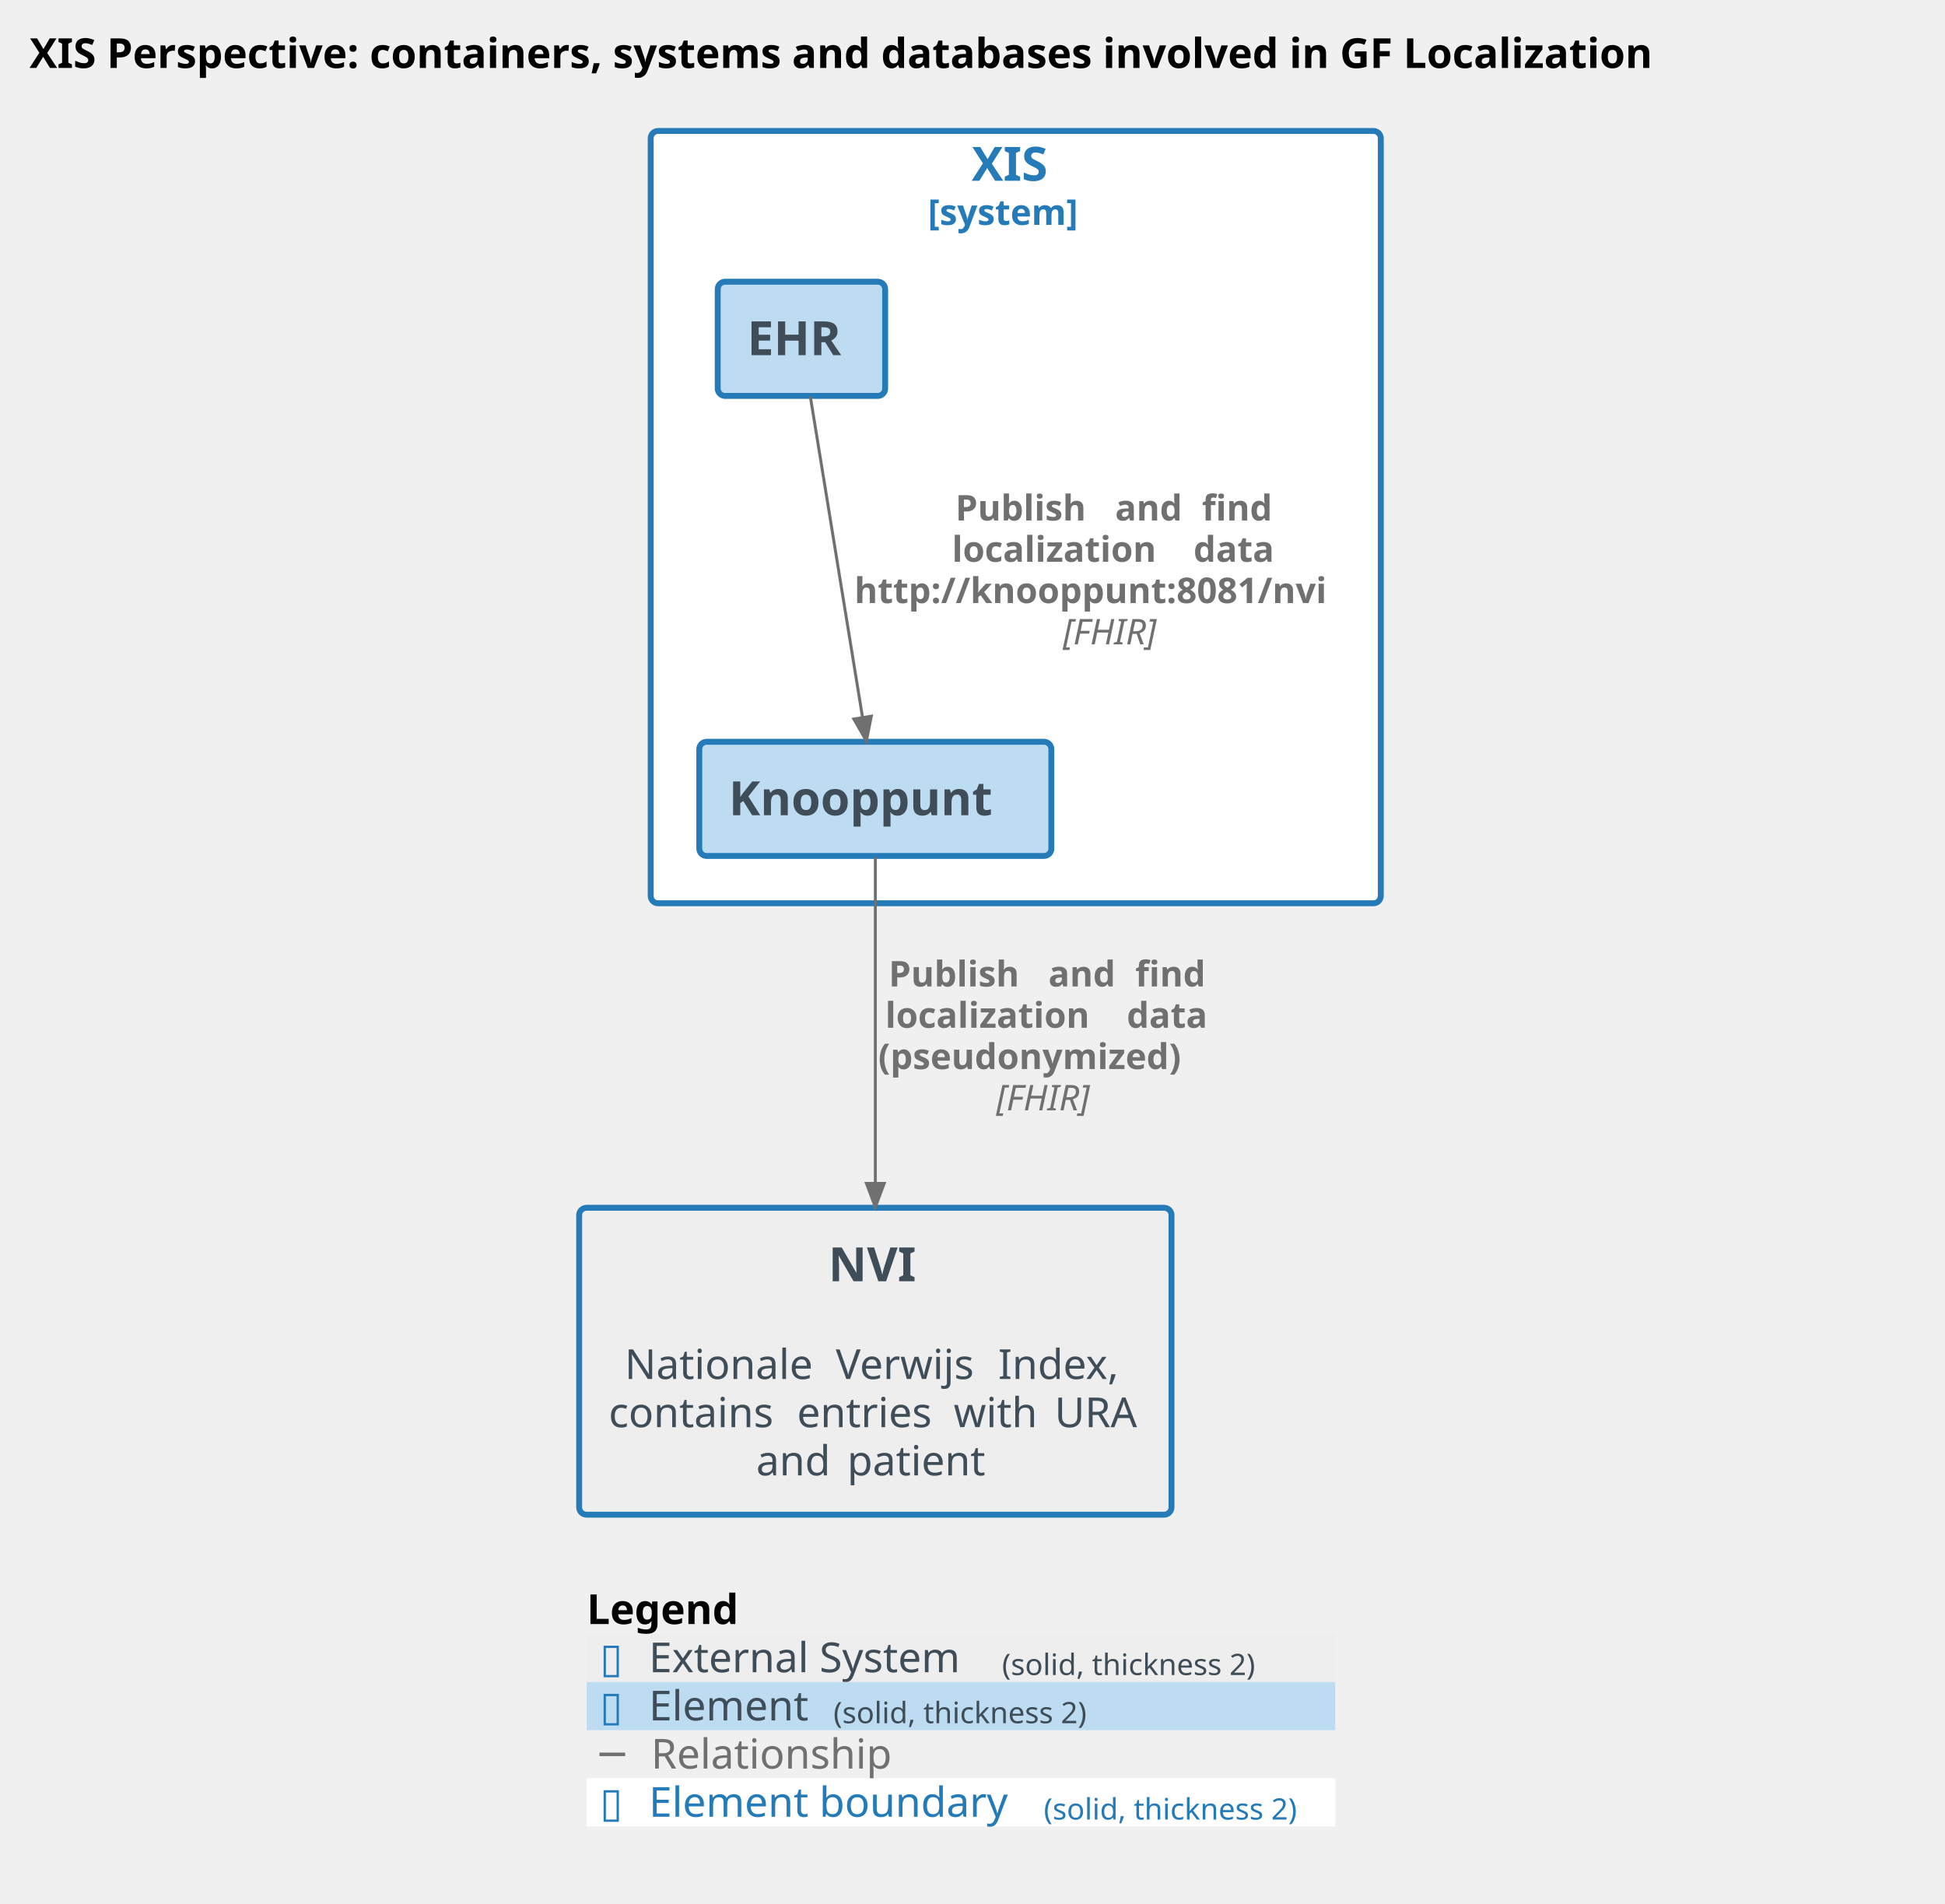
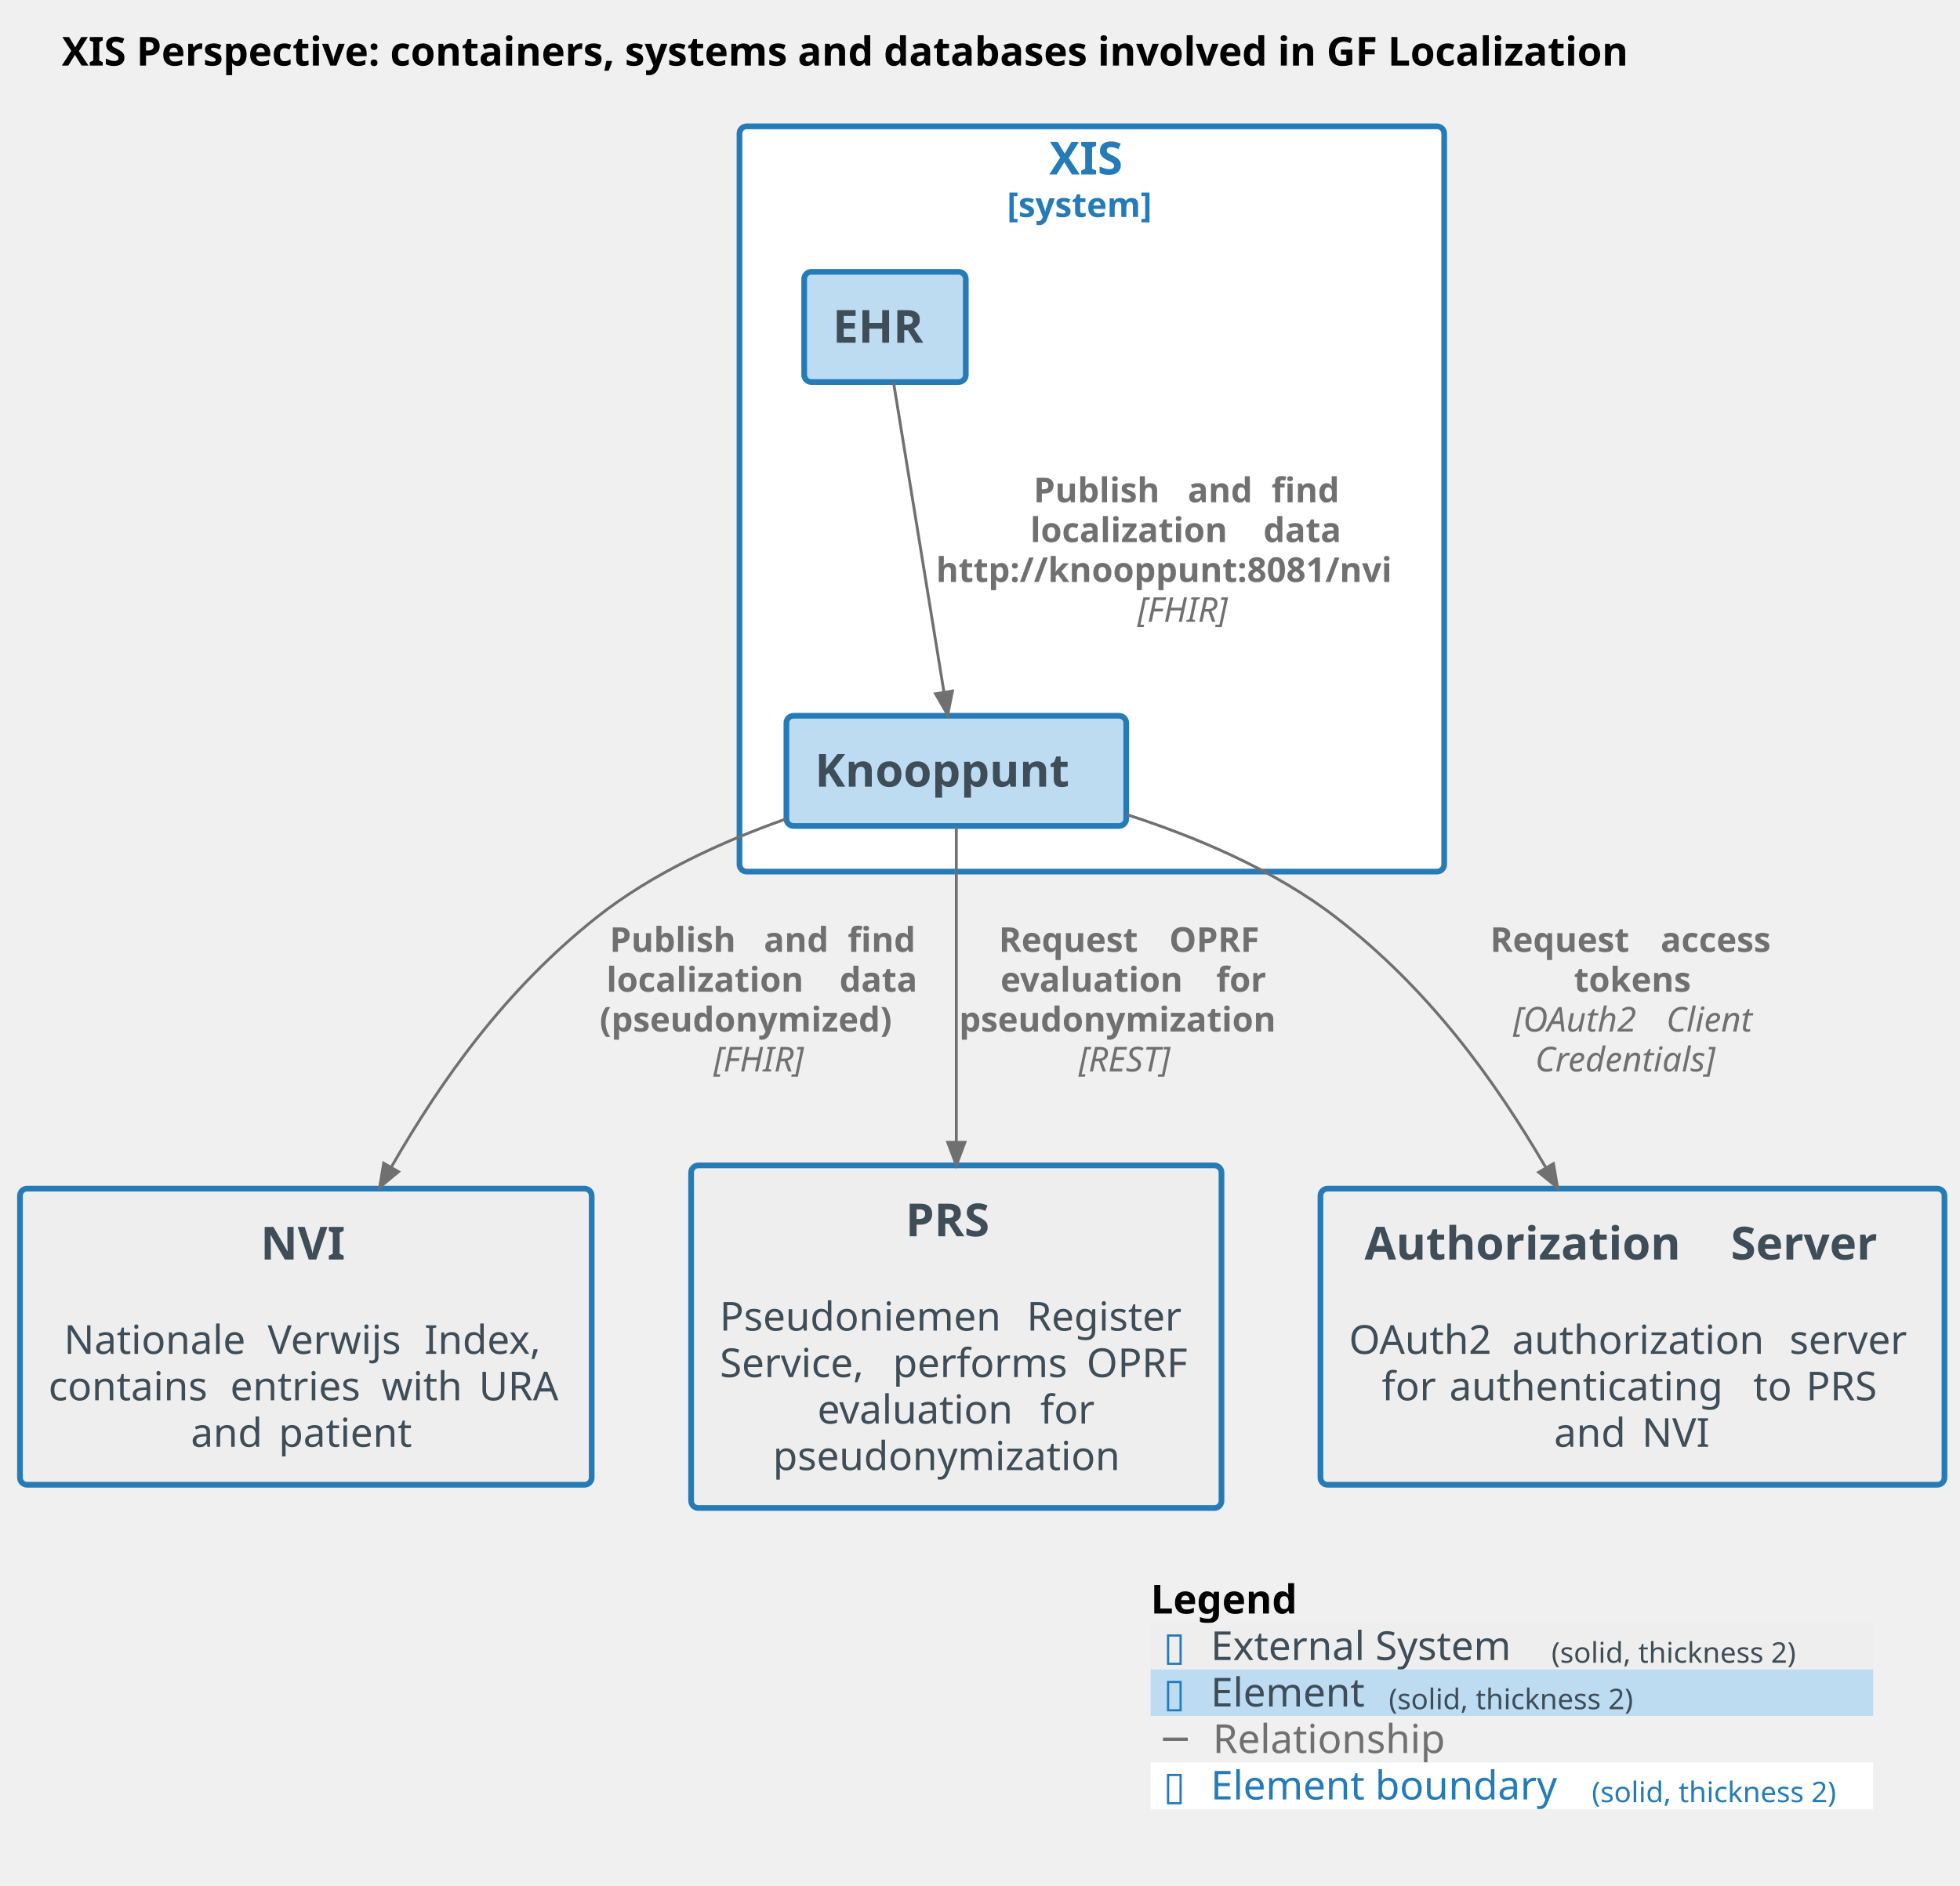
- <svg xmlns="http://www.w3.org/2000/svg" contentStyleType="text/css" data-diagram-type="DESCRIPTION" height="644px" preserveAspectRatio="none" style="width:658px;height:644px;background:#FFFFFF;" version="1.1" viewBox="0 0 658 644" width="658px" zoomAndPan="magnify">
+ <svg xmlns="http://www.w3.org/2000/svg" contentStyleType="text/css" data-diagram-type="DESCRIPTION" height="661px" preserveAspectRatio="none" style="width:687px;height:661px;background:#FFFFFF;" version="1.1" viewBox="0 0 687 661" width="687px" zoomAndPan="magnify">
  <defs />
  <g>
    <g class="title" data-source-line="2">
-       <text fill="#000000" font-family="sans-serif" font-size="14" font-weight="bold" lengthAdjust="spacing" textLength="630.212" x="10" y="22.995">XIS Perspective: containers, systems and databases involved in GF Localization</text>
+       <text fill="#000000" font-family="sans-serif" font-size="14" font-weight="bold" lengthAdjust="spacing" textLength="630.212" x="21.673" y="22.995">XIS Perspective: containers, systems and databases involved in GF Localization</text>
    </g>
-     <g class="cluster" data-entity="XIS_boundary" data-source-line="1593" data-uid="ent0003" id="cluster_XIS_boundary">
-       <rect fill="#FFFFFF" height="261.25" rx="2.5" ry="2.5" style="stroke:#257BB8;stroke-width:2;" width="247" x="220.13" y="44.297" />
-       <text fill="#257BB8" font-family="sans-serif" font-size="16" font-weight="bold" lengthAdjust="spacing" textLength="29.812" x="328.724" y="61.148">XIS</text>
-       <text fill="#257BB8" font-family="sans-serif" font-size="12" font-weight="bold" lengthAdjust="spacing" textLength="59.455" x="313.902" y="76.061">[system]</text>
+     <g class="cluster" data-entity="XIS_boundary" data-source-line="1593" data-uid="ent0005" id="cluster_XIS_boundary">
+       <rect fill="#FFFFFF" height="261.25" rx="2.5" ry="2.5" style="stroke:#257BB8;stroke-width:2;" width="247" x="259.2" y="44.297" />
+       <text fill="#257BB8" font-family="sans-serif" font-size="16" font-weight="bold" lengthAdjust="spacing" textLength="29.812" x="367.794" y="61.148">XIS</text>
+       <text fill="#257BB8" font-family="sans-serif" font-size="12" font-weight="bold" lengthAdjust="spacing" textLength="59.455" x="352.973" y="76.061">[system]</text>
    </g>
-     <g class="entity" data-entity="XIS.EHR" data-source-line="71" data-uid="ent0004" id="entity_XIS.EHR">
-       <rect fill="#BDDCF2" height="38.625" rx="2.5" ry="2.5" style="stroke:#257BB8;stroke-width:2;" width="56.641" x="242.81" y="95.297" />
-       <text fill="#3E4D57" font-family="sans-serif" font-size="16" font-weight="bold" lengthAdjust="spacing" textLength="36.641" x="252.81" y="120.148">EHR</text>
+     <g class="entity" data-entity="XIS.EHR" data-source-line="71" data-uid="ent0006" id="entity_XIS.EHR">
+       <rect fill="#BDDCF2" height="38.625" rx="2.5" ry="2.5" style="stroke:#257BB8;stroke-width:2;" width="56.641" x="281.88" y="95.297" />
+       <text fill="#3E4D57" font-family="sans-serif" font-size="16" font-weight="bold" lengthAdjust="spacing" textLength="36.641" x="291.88" y="120.148">EHR</text>
    </g>
-     <g class="entity" data-entity="XIS.Knooppunt" data-source-line="71" data-uid="ent0005" id="entity_XIS.Knooppunt">
-       <rect fill="#BDDCF2" height="38.625" rx="2.5" ry="2.5" style="stroke:#257BB8;stroke-width:2;" width="119.109" x="236.57" y="250.917" />
-       <text fill="#3E4D57" font-family="sans-serif" font-size="16" font-weight="bold" lengthAdjust="spacing" textLength="99.109" x="246.57" y="275.768">Knooppunt</text>
+     <g class="entity" data-entity="XIS.Knooppunt" data-source-line="71" data-uid="ent0007" id="entity_XIS.Knooppunt">
+       <rect fill="#BDDCF2" height="38.625" rx="2.5" ry="2.5" style="stroke:#257BB8;stroke-width:2;" width="119.109" x="275.64" y="250.927" />
+       <text fill="#3E4D57" font-family="sans-serif" font-size="16" font-weight="bold" lengthAdjust="spacing" textLength="99.109" x="285.64" y="275.778">Knooppunt</text>
    </g>
    <g class="entity" data-entity="NVI" data-source-line="197" data-uid="ent0002" id="entity_NVI">
-       <rect fill="#EEEEEE" height="103.812" rx="2.5" ry="2.5" style="stroke:#257BB8;stroke-width:2;" width="200.394" x="195.93" y="408.547" />
-       <text fill="#3E4D57" font-family="sans-serif" font-size="16" font-weight="bold" lengthAdjust="spacing" textLength="31.727" x="280.263" y="433.398">NVI</text>
-       <text fill="#3E4D57" font-family="sans-serif" font-size="14" lengthAdjust="spacing" textLength="4.45" x="293.901" y="450.167"> </text>
-       <text fill="#3E4D57" font-family="sans-serif" font-size="14" lengthAdjust="spacing" textLength="66.951" x="211.347" y="466.464">Nationale</text>
-       <text fill="#3E4D57" font-family="sans-serif" font-size="14" lengthAdjust="spacing" textLength="4.45" x="278.298" y="466.464"> </text>
-       <text fill="#3E4D57" font-family="sans-serif" font-size="14" lengthAdjust="spacing" textLength="50.47" x="282.749" y="466.464">Verwijs</text>
-       <text fill="#3E4D57" font-family="sans-serif" font-size="14" lengthAdjust="spacing" textLength="4.45" x="333.218" y="466.464"> </text>
-       <text fill="#3E4D57" font-family="sans-serif" font-size="14" lengthAdjust="spacing" textLength="43.237" x="337.669" y="466.464">Index,</text>
-       <text fill="#3E4D57" font-family="sans-serif" font-size="14" lengthAdjust="spacing" textLength="59.261" x="205.93" y="482.761">contains</text>
-       <text fill="#3E4D57" font-family="sans-serif" font-size="14" lengthAdjust="spacing" textLength="4.45" x="265.191" y="482.761"> </text>
-       <text fill="#3E4D57" font-family="sans-serif" font-size="14" lengthAdjust="spacing" textLength="48.528" x="269.641" y="482.761">entries</text>
-       <text fill="#3E4D57" font-family="sans-serif" font-size="14" lengthAdjust="spacing" textLength="4.45" x="318.169" y="482.761"> </text>
-       <text fill="#3E4D57" font-family="sans-serif" font-size="14" lengthAdjust="spacing" textLength="29.702" x="322.619" y="482.761">with</text>
-       <text fill="#3E4D57" font-family="sans-serif" font-size="14" lengthAdjust="spacing" textLength="4.45" x="352.322" y="482.761"> </text>
-       <text fill="#3E4D57" font-family="sans-serif" font-size="14" lengthAdjust="spacing" textLength="29.552" x="356.772" y="482.761">URA</text>
-       <text fill="#3E4D57" font-family="sans-serif" font-size="14" lengthAdjust="spacing" textLength="26.339" x="255.822" y="499.058">and</text>
-       <text fill="#3E4D57" font-family="sans-serif" font-size="14" lengthAdjust="spacing" textLength="4.45" x="282.161" y="499.058"> </text>
-       <text fill="#3E4D57" font-family="sans-serif" font-size="14" lengthAdjust="spacing" textLength="49.82" x="286.611" y="499.058">patient</text>
+       <rect fill="#EEEEEE" height="103.812" rx="2.5" ry="2.5" style="stroke:#257BB8;stroke-width:2;" width="200.394" x="7" y="416.697" />
+       <text fill="#3E4D57" font-family="sans-serif" font-size="16" font-weight="bold" lengthAdjust="spacing" textLength="31.727" x="91.334" y="441.548">NVI</text>
+       <text fill="#3E4D57" font-family="sans-serif" font-size="14" lengthAdjust="spacing" textLength="4.45" x="104.972" y="458.317"> </text>
+       <text fill="#3E4D57" font-family="sans-serif" font-size="14" lengthAdjust="spacing" textLength="66.951" x="22.418" y="474.614">Nationale</text>
+       <text fill="#3E4D57" font-family="sans-serif" font-size="14" lengthAdjust="spacing" textLength="4.45" x="89.369" y="474.614"> </text>
+       <text fill="#3E4D57" font-family="sans-serif" font-size="14" lengthAdjust="spacing" textLength="50.47" x="93.819" y="474.614">Verwijs</text>
+       <text fill="#3E4D57" font-family="sans-serif" font-size="14" lengthAdjust="spacing" textLength="4.45" x="144.289" y="474.614"> </text>
+       <text fill="#3E4D57" font-family="sans-serif" font-size="14" lengthAdjust="spacing" textLength="43.237" x="148.739" y="474.614">Index,</text>
+       <text fill="#3E4D57" font-family="sans-serif" font-size="14" lengthAdjust="spacing" textLength="59.261" x="17" y="490.911">contains</text>
+       <text fill="#3E4D57" font-family="sans-serif" font-size="14" lengthAdjust="spacing" textLength="4.45" x="76.261" y="490.911"> </text>
+       <text fill="#3E4D57" font-family="sans-serif" font-size="14" lengthAdjust="spacing" textLength="48.528" x="80.711" y="490.911">entries</text>
+       <text fill="#3E4D57" font-family="sans-serif" font-size="14" lengthAdjust="spacing" textLength="4.45" x="129.239" y="490.911"> </text>
+       <text fill="#3E4D57" font-family="sans-serif" font-size="14" lengthAdjust="spacing" textLength="29.702" x="133.69" y="490.911">with</text>
+       <text fill="#3E4D57" font-family="sans-serif" font-size="14" lengthAdjust="spacing" textLength="4.45" x="163.392" y="490.911"> </text>
+       <text fill="#3E4D57" font-family="sans-serif" font-size="14" lengthAdjust="spacing" textLength="29.552" x="167.842" y="490.911">URA</text>
+       <text fill="#3E4D57" font-family="sans-serif" font-size="14" lengthAdjust="spacing" textLength="26.339" x="66.892" y="507.208">and</text>
+       <text fill="#3E4D57" font-family="sans-serif" font-size="14" lengthAdjust="spacing" textLength="4.45" x="93.231" y="507.208"> </text>
+       <text fill="#3E4D57" font-family="sans-serif" font-size="14" lengthAdjust="spacing" textLength="49.82" x="97.681" y="507.208">patient</text>
    </g>
-     <g class="link" data-entity-1="XIS.EHR" data-entity-2="XIS.Knooppunt" data-source-line="1706" data-uid="lnk6" id="link_XIS.EHR_XIS.Knooppunt">
-       <path d="M274.14,134.137 C278.95,163.667 287.005,213.171 291.815,242.741" fill="none" id="XIS.EHR-to-XIS.Knooppunt" style="stroke:#707070;stroke-width:1;" />
-       <polygon fill="#707070" points="293.1,250.637,294.776,242.259,288.854,243.222,293.1,250.637" style="stroke:#707070;stroke-width:1;" />
-       <text fill="#707070" font-family="sans-serif" font-size="12" font-weight="bold" lengthAdjust="spacing" textLength="49.84" x="323.215" y="176.055">Publish</text>
-       <text fill="#707070" font-family="sans-serif" font-size="12" font-weight="bold" lengthAdjust="spacing" textLength="4.178" x="373.055" y="176.055"> </text>
-       <text fill="#707070" font-family="sans-serif" font-size="12" font-weight="bold" lengthAdjust="spacing" textLength="25.23" x="377.232" y="176.055">and</text>
-       <text fill="#707070" font-family="sans-serif" font-size="12" font-weight="bold" lengthAdjust="spacing" textLength="4.178" x="402.463" y="176.055"> </text>
-       <text fill="#707070" font-family="sans-serif" font-size="12" font-weight="bold" lengthAdjust="spacing" textLength="26.467" x="406.64" y="176.055">find</text>
-       <text fill="#707070" font-family="sans-serif" font-size="12" font-weight="bold" lengthAdjust="spacing" textLength="77.514" x="322.055" y="190.024">localization</text>
-       <text fill="#707070" font-family="sans-serif" font-size="12" font-weight="bold" lengthAdjust="spacing" textLength="4.178" x="399.568" y="190.024"> </text>
-       <text fill="#707070" font-family="sans-serif" font-size="12" font-weight="bold" lengthAdjust="spacing" textLength="30.521" x="403.746" y="190.024">data</text>
-       <text fill="#707070" font-family="sans-serif" font-size="12" font-weight="bold" lengthAdjust="spacing" textLength="178.242" x="289.04" y="203.993">http://knooppunt:8081/nvi</text>
-       <text fill="#707070" font-family="sans-serif" font-size="12" font-style="italic" lengthAdjust="spacing" textLength="37.166" x="359.578" y="217.962">[FHIR]</text>
+     <g class="entity" data-entity="PRS" data-source-line="197" data-uid="ent0003" id="entity_PRS">
+       <rect fill="#EEEEEE" height="120.109" rx="2.5" ry="2.5" style="stroke:#257BB8;stroke-width:2;" width="185.894" x="242.25" y="408.547" />
+       <text fill="#3E4D57" font-family="sans-serif" font-size="16" font-weight="bold" lengthAdjust="spacing" textLength="35.57" x="317.412" y="433.398">PRS</text>
+       <text fill="#3E4D57" font-family="sans-serif" font-size="14" lengthAdjust="spacing" textLength="4.45" x="332.972" y="450.167"> </text>
+       <text fill="#3E4D57" font-family="sans-serif" font-size="14" lengthAdjust="spacing" textLength="103.175" x="252.25" y="466.464">Pseudoniemen</text>
+       <text fill="#3E4D57" font-family="sans-serif" font-size="14" lengthAdjust="spacing" textLength="4.45" x="355.425" y="466.464"> </text>
+       <text fill="#3E4D57" font-family="sans-serif" font-size="14" lengthAdjust="spacing" textLength="58.27" x="359.875" y="466.464">Register</text>
+       <text fill="#3E4D57" font-family="sans-serif" font-size="14" lengthAdjust="spacing" textLength="56.191" x="252.311" y="482.761">Service,</text>
+       <text fill="#3E4D57" font-family="sans-serif" font-size="14" lengthAdjust="spacing" textLength="4.45" x="308.503" y="482.761"> </text>
+       <text fill="#3E4D57" font-family="sans-serif" font-size="14" lengthAdjust="spacing" textLength="63.438" x="312.953" y="482.761">performs</text>
+       <text fill="#3E4D57" font-family="sans-serif" font-size="14" lengthAdjust="spacing" textLength="4.45" x="376.391" y="482.761"> </text>
+       <text fill="#3E4D57" font-family="sans-serif" font-size="14" lengthAdjust="spacing" textLength="37.242" x="380.841" y="482.761">OPRF</text>
+       <text fill="#3E4D57" font-family="sans-serif" font-size="14" lengthAdjust="spacing" textLength="73.637" x="286.529" y="499.058">evaluation</text>
+       <text fill="#3E4D57" font-family="sans-serif" font-size="14" lengthAdjust="spacing" textLength="4.45" x="360.166" y="499.058"> </text>
+       <text fill="#3E4D57" font-family="sans-serif" font-size="14" lengthAdjust="spacing" textLength="19.25" x="364.616" y="499.058">for</text>
+       <text fill="#3E4D57" font-family="sans-serif" font-size="14" lengthAdjust="spacing" textLength="128.55" x="270.922" y="515.355">pseudonymization</text>
    </g>
-     <g class="link" data-entity-1="XIS.Knooppunt" data-entity-2="NVI" data-source-line="1706" data-uid="lnk7" id="link_XIS.Knooppunt_NVI">
-       <path d="M296.13,289.967 C296.13,317.307 296.13,361.127 296.13,400.307" fill="none" id="XIS.Knooppunt-to-NVI" style="stroke:#707070;stroke-width:1;" />
-       <polygon fill="#707070" points="296.13,408.307,299.13,400.307,293.13,400.307,296.13,408.307" style="stroke:#707070;stroke-width:1;" />
-       <text fill="#707070" font-family="sans-serif" font-size="12" font-weight="bold" lengthAdjust="spacing" textLength="49.84" x="300.64" y="333.685">Publish</text>
-       <text fill="#707070" font-family="sans-serif" font-size="12" font-weight="bold" lengthAdjust="spacing" textLength="4.178" x="350.479" y="333.685"> </text>
-       <text fill="#707070" font-family="sans-serif" font-size="12" font-weight="bold" lengthAdjust="spacing" textLength="25.23" x="354.657" y="333.685">and</text>
-       <text fill="#707070" font-family="sans-serif" font-size="12" font-weight="bold" lengthAdjust="spacing" textLength="4.178" x="379.888" y="333.685"> </text>
-       <text fill="#707070" font-family="sans-serif" font-size="12" font-weight="bold" lengthAdjust="spacing" textLength="26.467" x="384.065" y="333.685">find</text>
-       <text fill="#707070" font-family="sans-serif" font-size="12" font-weight="bold" lengthAdjust="spacing" textLength="77.514" x="299.479" y="347.654">localization</text>
-       <text fill="#707070" font-family="sans-serif" font-size="12" font-weight="bold" lengthAdjust="spacing" textLength="4.178" x="376.993" y="347.654"> </text>
-       <text fill="#707070" font-family="sans-serif" font-size="12" font-weight="bold" lengthAdjust="spacing" textLength="30.521" x="381.171" y="347.654">data</text>
-       <text fill="#707070" font-family="sans-serif" font-size="12" font-weight="bold" lengthAdjust="spacing" textLength="116.912" x="297.13" y="361.623">(pseudonymized)</text>
-       <text fill="#707070" font-family="sans-serif" font-size="12" font-style="italic" lengthAdjust="spacing" textLength="37.166" x="337.003" y="375.592">[FHIR]</text>
+     <g class="entity" data-entity="AuthorizationServer" data-source-line="197" data-uid="ent0004" id="entity_AuthorizationServer">
+       <rect fill="#EEEEEE" height="103.812" rx="2.5" ry="2.5" style="stroke:#257BB8;stroke-width:2;" width="218.727" x="462.83" y="416.697" />
+       <text fill="#3E4D57" font-family="sans-serif" font-size="16" font-weight="bold" lengthAdjust="spacing" textLength="122.805" x="478.288" y="441.548">Authorization</text>
+       <text fill="#3E4D57" font-family="sans-serif" font-size="16" font-weight="bold" lengthAdjust="spacing" textLength="5.57" x="601.092" y="441.548"> </text>
+       <text fill="#3E4D57" font-family="sans-serif" font-size="16" font-weight="bold" lengthAdjust="spacing" textLength="59.438" x="606.663" y="441.548">Server</text>
+       <text fill="#3E4D57" font-family="sans-serif" font-size="14" lengthAdjust="spacing" textLength="4.45" x="569.969" y="458.317"> </text>
+       <text fill="#3E4D57" font-family="sans-serif" font-size="14" lengthAdjust="spacing" textLength="52.739" x="472.83" y="474.614">OAuth2</text>
+       <text fill="#3E4D57" font-family="sans-serif" font-size="14" lengthAdjust="spacing" textLength="4.45" x="525.569" y="474.614"> </text>
+       <text fill="#3E4D57" font-family="sans-serif" font-size="14" lengthAdjust="spacing" textLength="92.77" x="530.019" y="474.614">authorization</text>
+       <text fill="#3E4D57" font-family="sans-serif" font-size="14" lengthAdjust="spacing" textLength="4.45" x="622.79" y="474.614"> </text>
+       <text fill="#3E4D57" font-family="sans-serif" font-size="14" lengthAdjust="spacing" textLength="44.317" x="627.24" y="474.614">server</text>
+       <text fill="#3E4D57" font-family="sans-serif" font-size="14" lengthAdjust="spacing" textLength="19.25" x="484.29" y="490.911">for</text>
+       <text fill="#3E4D57" font-family="sans-serif" font-size="14" lengthAdjust="spacing" textLength="4.45" x="503.54" y="490.911"> </text>
+       <text fill="#3E4D57" font-family="sans-serif" font-size="14" lengthAdjust="spacing" textLength="102.095" x="507.991" y="490.911">authenticating</text>
+       <text fill="#3E4D57" font-family="sans-serif" font-size="14" lengthAdjust="spacing" textLength="4.45" x="610.085" y="490.911"> </text>
+       <text fill="#3E4D57" font-family="sans-serif" font-size="14" lengthAdjust="spacing" textLength="14.055" x="614.536" y="490.911">to</text>
+       <text fill="#3E4D57" font-family="sans-serif" font-size="14" lengthAdjust="spacing" textLength="4.45" x="628.59" y="490.911"> </text>
+       <text fill="#3E4D57" font-family="sans-serif" font-size="14" lengthAdjust="spacing" textLength="27.057" x="633.04" y="490.911">PRS</text>
+       <text fill="#3E4D57" font-family="sans-serif" font-size="14" lengthAdjust="spacing" textLength="26.339" x="544.71" y="507.208">and</text>
+       <text fill="#3E4D57" font-family="sans-serif" font-size="14" lengthAdjust="spacing" textLength="4.45" x="571.049" y="507.208"> </text>
+       <text fill="#3E4D57" font-family="sans-serif" font-size="14" lengthAdjust="spacing" textLength="24.179" x="575.499" y="507.208">NVI</text>
+     </g>
+     <g class="link" data-entity-1="XIS.EHR" data-entity-2="XIS.Knooppunt" data-source-line="1706" data-uid="lnk8" id="link_XIS.EHR_XIS.Knooppunt">
+       <path d="M313.21,134.137 C318.02,163.667 326.076,213.171 330.886,242.741" fill="none" id="XIS.EHR-to-XIS.Knooppunt" style="stroke:#707070;stroke-width:1;" />
+       <polygon fill="#707070" points="332.17,250.637,333.847,242.259,327.925,243.222,332.17,250.637" style="stroke:#707070;stroke-width:1;" />
+       <text fill="#707070" font-family="sans-serif" font-size="12" font-weight="bold" lengthAdjust="spacing" textLength="49.84" x="362.285" y="176.065">Publish</text>
+       <text fill="#707070" font-family="sans-serif" font-size="12" font-weight="bold" lengthAdjust="spacing" textLength="4.178" x="412.125" y="176.065"> </text>
+       <text fill="#707070" font-family="sans-serif" font-size="12" font-weight="bold" lengthAdjust="spacing" textLength="25.23" x="416.302" y="176.065">and</text>
+       <text fill="#707070" font-family="sans-serif" font-size="12" font-weight="bold" lengthAdjust="spacing" textLength="4.178" x="441.533" y="176.065"> </text>
+       <text fill="#707070" font-family="sans-serif" font-size="12" font-weight="bold" lengthAdjust="spacing" textLength="26.467" x="445.711" y="176.065">find</text>
+       <text fill="#707070" font-family="sans-serif" font-size="12" font-weight="bold" lengthAdjust="spacing" textLength="77.514" x="361.125" y="190.034">localization</text>
+       <text fill="#707070" font-family="sans-serif" font-size="12" font-weight="bold" lengthAdjust="spacing" textLength="4.178" x="438.638" y="190.034"> </text>
+       <text fill="#707070" font-family="sans-serif" font-size="12" font-weight="bold" lengthAdjust="spacing" textLength="30.521" x="442.816" y="190.034">data</text>
+       <text fill="#707070" font-family="sans-serif" font-size="12" font-weight="bold" lengthAdjust="spacing" textLength="178.242" x="328.11" y="204.003">http://knooppunt:8081/nvi</text>
+       <text fill="#707070" font-family="sans-serif" font-size="12" font-style="italic" lengthAdjust="spacing" textLength="37.166" x="398.648" y="217.972">[FHIR]</text>
+     </g>
+     <g class="link" data-entity-1="XIS.Knooppunt" data-entity-2="AuthorizationServer" data-source-line="1706" data-uid="lnk9" id="link_XIS.Knooppunt_AuthorizationServer">
+       <path d="M394.98,285.587 C419.36,293.447 446.79,305.037 468.2,321.547 C500.98,346.827 523.733,378.35 541.913,409.45" fill="none" id="XIS.Knooppunt-to-AuthorizationServer" style="stroke:#707070;stroke-width:1;" />
+       <polygon fill="#707070" points="545.95,416.357,544.503,407.936,539.323,410.964,545.95,416.357" style="stroke:#707070;stroke-width:1;" />
+       <text fill="#707070" font-family="sans-serif" font-size="12" font-weight="bold" lengthAdjust="spacing" textLength="55.529" x="522.34" y="333.685">Request</text>
+       <text fill="#707070" font-family="sans-serif" font-size="12" font-weight="bold" lengthAdjust="spacing" textLength="4.178" x="577.869" y="333.685"> </text>
+       <text fill="#707070" font-family="sans-serif" font-size="12" font-weight="bold" lengthAdjust="spacing" textLength="44.748" x="582.047" y="333.685">access</text>
+       <text fill="#707070" font-family="sans-serif" font-size="12" font-weight="bold" lengthAdjust="spacing" textLength="45.785" x="551.675" y="347.654">tokens</text>
+       <text fill="#707070" font-family="sans-serif" font-size="12" font-style="italic" lengthAdjust="spacing" textLength="49.887" x="530.347" y="361.623">[OAuth2</text>
+       <text fill="#707070" font-family="sans-serif" font-size="12" font-style="italic" lengthAdjust="spacing" textLength="3.814" x="580.234" y="361.623"> </text>
+       <text fill="#707070" font-family="sans-serif" font-size="12" font-style="italic" lengthAdjust="spacing" textLength="34.74" x="584.048" y="361.623">Client</text>
+       <text fill="#707070" font-family="sans-serif" font-size="12" font-style="italic" lengthAdjust="spacing" textLength="72.961" x="538.087" y="375.592">Credentials]</text>
+     </g>
+     <g class="link" data-entity-1="XIS.Knooppunt" data-entity-2="PRS" data-source-line="1706" data-uid="lnk10" id="link_XIS.Knooppunt_PRS">
+       <path d="M335.2,289.707 C335.2,316.637 335.2,359.867 335.2,400.457" fill="none" id="XIS.Knooppunt-to-PRS" style="stroke:#707070;stroke-width:1;" />
+       <polygon fill="#707070" points="335.2,408.457,338.2,400.457,332.2,400.457,335.2,408.457" style="stroke:#707070;stroke-width:1;" />
+       <text fill="#707070" font-family="sans-serif" font-size="12" font-weight="bold" lengthAdjust="spacing" textLength="55.529" x="350.104" y="333.685">Request</text>
+       <text fill="#707070" font-family="sans-serif" font-size="12" font-weight="bold" lengthAdjust="spacing" textLength="4.178" x="405.634" y="333.685"> </text>
+       <text fill="#707070" font-family="sans-serif" font-size="12" font-weight="bold" lengthAdjust="spacing" textLength="36.434" x="409.811" y="333.685">OPRF</text>
+       <text fill="#707070" font-family="sans-serif" font-size="12" font-weight="bold" lengthAdjust="spacing" textLength="71.449" x="350.67" y="347.654">evaluation</text>
+       <text fill="#707070" font-family="sans-serif" font-size="12" font-weight="bold" lengthAdjust="spacing" textLength="4.178" x="422.119" y="347.654"> </text>
+       <text fill="#707070" font-family="sans-serif" font-size="12" font-weight="bold" lengthAdjust="spacing" textLength="19.383" x="426.297" y="347.654">for</text>
+       <text fill="#707070" font-family="sans-serif" font-size="12" font-weight="bold" lengthAdjust="spacing" textLength="123.949" x="336.2" y="361.623">pseudonymization</text>
+       <text fill="#707070" font-family="sans-serif" font-size="12" font-style="italic" lengthAdjust="spacing" textLength="40.23" x="378.059" y="375.592">[REST]</text>
+     </g>
+     <g class="link" data-entity-1="XIS.Knooppunt" data-entity-2="NVI" data-source-line="1706" data-uid="lnk11" id="link_XIS.Knooppunt_NVI">
+       <path d="M275.3,287.167 C253.02,295.057 228.48,306.257 209.2,321.547 C177.09,347.017 154.877,378.311 137.077,409.271" fill="none" id="XIS.Knooppunt-to-NVI" style="stroke:#707070;stroke-width:1;" />
+       <polygon fill="#707070" points="133.09,416.207,139.678,410.767,134.477,407.776,133.09,416.207" style="stroke:#707070;stroke-width:1;" />
+       <text fill="#707070" font-family="sans-serif" font-size="12" font-weight="bold" lengthAdjust="spacing" textLength="49.84" x="213.71" y="333.685">Publish</text>
+       <text fill="#707070" font-family="sans-serif" font-size="12" font-weight="bold" lengthAdjust="spacing" textLength="4.178" x="263.55" y="333.685"> </text>
+       <text fill="#707070" font-family="sans-serif" font-size="12" font-weight="bold" lengthAdjust="spacing" textLength="25.23" x="267.727" y="333.685">and</text>
+       <text fill="#707070" font-family="sans-serif" font-size="12" font-weight="bold" lengthAdjust="spacing" textLength="4.178" x="292.958" y="333.685"> </text>
+       <text fill="#707070" font-family="sans-serif" font-size="12" font-weight="bold" lengthAdjust="spacing" textLength="26.467" x="297.135" y="333.685">find</text>
+       <text fill="#707070" font-family="sans-serif" font-size="12" font-weight="bold" lengthAdjust="spacing" textLength="77.514" x="212.55" y="347.654">localization</text>
+       <text fill="#707070" font-family="sans-serif" font-size="12" font-weight="bold" lengthAdjust="spacing" textLength="4.178" x="290.063" y="347.654"> </text>
+       <text fill="#707070" font-family="sans-serif" font-size="12" font-weight="bold" lengthAdjust="spacing" textLength="30.521" x="294.241" y="347.654">data</text>
+       <text fill="#707070" font-family="sans-serif" font-size="12" font-weight="bold" lengthAdjust="spacing" textLength="116.912" x="210.2" y="361.623">(pseudonymized)</text>
+       <text fill="#707070" font-family="sans-serif" font-size="12" font-style="italic" lengthAdjust="spacing" textLength="37.166" x="250.073" y="375.592">[FHIR]</text>
    </g>
    <g class="legend" data-source-line="1510">
-       <rect fill="none" height="16.297" style="stroke:none;stroke-width:1;" width="253.242" x="198.485" y="536.359" />
-       <text fill="#000000" font-family="sans-serif" font-size="14" font-weight="bold" lengthAdjust="spacing" textLength="57.921" x="198.485" y="549.355">Legend</text>
-       <text fill="#FFFFFF" font-family="sans-serif" font-size="14" lengthAdjust="spacing" textLength="4.45" x="261.28" y="549.355"> </text>
-       <rect fill="#EEEEEE" height="16.297" style="stroke:none;stroke-width:1;" width="253.242" x="198.485" y="552.656" />
-       <text fill="#257BB8" font-family="sans-serif" font-size="14" lengthAdjust="spacing" textLength="7.704" x="202.935" y="565.651">▯</text>
-       <text fill="#FFFFFF" font-family="sans-serif" font-size="14" lengthAdjust="spacing" textLength="4.45" x="210.639" y="565.651"> </text>
-       <text fill="#3E4D57" font-family="sans-serif" font-size="14" lengthAdjust="spacing" textLength="114.987" x="219.54" y="565.651">External System</text>
-       <text fill="#3E4D57" font-family="sans-serif" font-size="10" lengthAdjust="spacing" textLength="94.17" x="338.977" y="566.595">(solid, thickness 2)</text>
-       <text fill="#FFFFFF" font-family="sans-serif" font-size="14" lengthAdjust="spacing" textLength="4.45" x="433.147" y="565.651"> </text>
-       <rect fill="#BDDCF2" height="16.297" style="stroke:none;stroke-width:1;" width="253.242" x="198.485" y="568.953" />
-       <text fill="#257BB8" font-family="sans-serif" font-size="14" lengthAdjust="spacing" textLength="7.704" x="202.935" y="581.948">▯</text>
-       <text fill="#FFFFFF" font-family="sans-serif" font-size="14" lengthAdjust="spacing" textLength="4.45" x="210.639" y="581.948"> </text>
-       <text fill="#3E4D57" font-family="sans-serif" font-size="14" lengthAdjust="spacing" textLength="57.962" x="219.54" y="581.948">Element</text>
-       <text fill="#3E4D57" font-family="sans-serif" font-size="10" lengthAdjust="spacing" textLength="94.17" x="281.952" y="582.892">(solid, thickness 2)</text>
-       <text fill="#FFFFFF" font-family="sans-serif" font-size="14" lengthAdjust="spacing" textLength="4.45" x="376.122" y="581.948"> </text>
-       <text fill="#707070" font-family="sans-serif" font-size="14" lengthAdjust="spacing" textLength="8.429" x="202.935" y="598.245">─</text>
-       <text fill="#FFFFFF" font-family="sans-serif" font-size="14" lengthAdjust="spacing" textLength="4.45" x="211.364" y="598.245"> </text>
-       <text fill="#707070" font-family="sans-serif" font-size="14" lengthAdjust="spacing" textLength="86.57" x="220.264" y="598.245">Relationship</text>
-       <text fill="#FFFFFF" font-family="sans-serif" font-size="14" lengthAdjust="spacing" textLength="4.45" x="311.285" y="598.245"> </text>
-       <rect fill="#FFFFFF" height="16.297" style="stroke:none;stroke-width:1;" width="253.242" x="198.485" y="601.547" />
-       <text fill="#257BB8" font-family="sans-serif" font-size="14" lengthAdjust="spacing" textLength="7.704" x="202.935" y="614.542">▯</text>
-       <text fill="#FFFFFF" font-family="sans-serif" font-size="14" lengthAdjust="spacing" textLength="4.45" x="210.639" y="614.542"> </text>
-       <text fill="#257BB8" font-family="sans-serif" font-size="14" lengthAdjust="spacing" textLength="129.117" x="219.54" y="614.542">Element boundary</text>
-       <text fill="#257BB8" font-family="sans-serif" font-size="10" lengthAdjust="spacing" textLength="94.17" x="353.107" y="615.485">(solid, thickness 2)</text>
-       <text fill="#FFFFFF" font-family="sans-serif" font-size="14" lengthAdjust="spacing" textLength="4.45" x="447.277" y="614.542"> </text>
-       <line style="stroke:none;stroke-width:1;" x1="198.485" x2="451.727" y1="536.359" y2="536.359" />
-       <line style="stroke:none;stroke-width:1;" x1="198.485" x2="451.727" y1="552.656" y2="552.656" />
-       <line style="stroke:none;stroke-width:1;" x1="198.485" x2="451.727" y1="568.953" y2="568.953" />
-       <line style="stroke:none;stroke-width:1;" x1="198.485" x2="451.727" y1="585.25" y2="585.25" />
-       <line style="stroke:none;stroke-width:1;" x1="198.485" x2="451.727" y1="601.547" y2="601.547" />
-       <line style="stroke:none;stroke-width:1;" x1="198.485" x2="451.727" y1="617.844" y2="617.844" />
-       <line style="stroke:none;stroke-width:1;" x1="198.485" x2="198.485" y1="536.359" y2="617.844" />
-       <line style="stroke:none;stroke-width:1;" x1="451.727" x2="451.727" y1="536.359" y2="617.844" />
+       <rect fill="none" height="16.297" style="stroke:none;stroke-width:1;" width="253.242" x="403.315" y="552.656" />
+       <text fill="#000000" font-family="sans-serif" font-size="14" font-weight="bold" lengthAdjust="spacing" textLength="57.921" x="403.315" y="565.651">Legend</text>
+       <text fill="#FFFFFF" font-family="sans-serif" font-size="14" lengthAdjust="spacing" textLength="4.45" x="466.11" y="565.651"> </text>
+       <rect fill="#EEEEEE" height="16.297" style="stroke:none;stroke-width:1;" width="253.242" x="403.315" y="568.953" />
+       <text fill="#257BB8" font-family="sans-serif" font-size="14" lengthAdjust="spacing" textLength="7.704" x="407.765" y="581.948">▯</text>
+       <text fill="#FFFFFF" font-family="sans-serif" font-size="14" lengthAdjust="spacing" textLength="4.45" x="415.47" y="581.948"> </text>
+       <text fill="#3E4D57" font-family="sans-serif" font-size="14" lengthAdjust="spacing" textLength="114.987" x="424.37" y="581.948">External System</text>
+       <text fill="#3E4D57" font-family="sans-serif" font-size="10" lengthAdjust="spacing" textLength="94.17" x="543.808" y="582.892">(solid, thickness 2)</text>
+       <text fill="#FFFFFF" font-family="sans-serif" font-size="14" lengthAdjust="spacing" textLength="4.45" x="637.977" y="581.948"> </text>
+       <rect fill="#BDDCF2" height="16.297" style="stroke:none;stroke-width:1;" width="253.242" x="403.315" y="585.25" />
+       <text fill="#257BB8" font-family="sans-serif" font-size="14" lengthAdjust="spacing" textLength="7.704" x="407.765" y="598.245">▯</text>
+       <text fill="#FFFFFF" font-family="sans-serif" font-size="14" lengthAdjust="spacing" textLength="4.45" x="415.47" y="598.245"> </text>
+       <text fill="#3E4D57" font-family="sans-serif" font-size="14" lengthAdjust="spacing" textLength="57.962" x="424.37" y="598.245">Element</text>
+       <text fill="#3E4D57" font-family="sans-serif" font-size="10" lengthAdjust="spacing" textLength="94.17" x="486.782" y="599.188">(solid, thickness 2)</text>
+       <text fill="#FFFFFF" font-family="sans-serif" font-size="14" lengthAdjust="spacing" textLength="4.45" x="580.952" y="598.245"> </text>
+       <text fill="#707070" font-family="sans-serif" font-size="14" lengthAdjust="spacing" textLength="8.429" x="407.765" y="614.542">─</text>
+       <text fill="#FFFFFF" font-family="sans-serif" font-size="14" lengthAdjust="spacing" textLength="4.45" x="416.194" y="614.542"> </text>
+       <text fill="#707070" font-family="sans-serif" font-size="14" lengthAdjust="spacing" textLength="86.57" x="425.095" y="614.542">Relationship</text>
+       <text fill="#FFFFFF" font-family="sans-serif" font-size="14" lengthAdjust="spacing" textLength="4.45" x="516.115" y="614.542"> </text>
+       <rect fill="#FFFFFF" height="16.297" style="stroke:none;stroke-width:1;" width="253.242" x="403.315" y="617.844" />
+       <text fill="#257BB8" font-family="sans-serif" font-size="14" lengthAdjust="spacing" textLength="7.704" x="407.765" y="630.839">▯</text>
+       <text fill="#FFFFFF" font-family="sans-serif" font-size="14" lengthAdjust="spacing" textLength="4.45" x="415.47" y="630.839"> </text>
+       <text fill="#257BB8" font-family="sans-serif" font-size="14" lengthAdjust="spacing" textLength="129.117" x="424.37" y="630.839">Element boundary</text>
+       <text fill="#257BB8" font-family="sans-serif" font-size="10" lengthAdjust="spacing" textLength="94.17" x="557.937" y="631.782">(solid, thickness 2)</text>
+       <text fill="#FFFFFF" font-family="sans-serif" font-size="14" lengthAdjust="spacing" textLength="4.45" x="652.107" y="630.839"> </text>
+       <line style="stroke:none;stroke-width:1;" x1="403.315" x2="656.558" y1="552.656" y2="552.656" />
+       <line style="stroke:none;stroke-width:1;" x1="403.315" x2="656.558" y1="568.953" y2="568.953" />
+       <line style="stroke:none;stroke-width:1;" x1="403.315" x2="656.558" y1="585.25" y2="585.25" />
+       <line style="stroke:none;stroke-width:1;" x1="403.315" x2="656.558" y1="601.547" y2="601.547" />
+       <line style="stroke:none;stroke-width:1;" x1="403.315" x2="656.558" y1="617.844" y2="617.844" />
+       <line style="stroke:none;stroke-width:1;" x1="403.315" x2="656.558" y1="634.141" y2="634.141" />
+       <line style="stroke:none;stroke-width:1;" x1="403.315" x2="403.315" y1="552.656" y2="634.141" />
+       <line style="stroke:none;stroke-width:1;" x1="656.558" x2="656.558" y1="552.656" y2="634.141" />
    </g>
  </g>
</svg>
